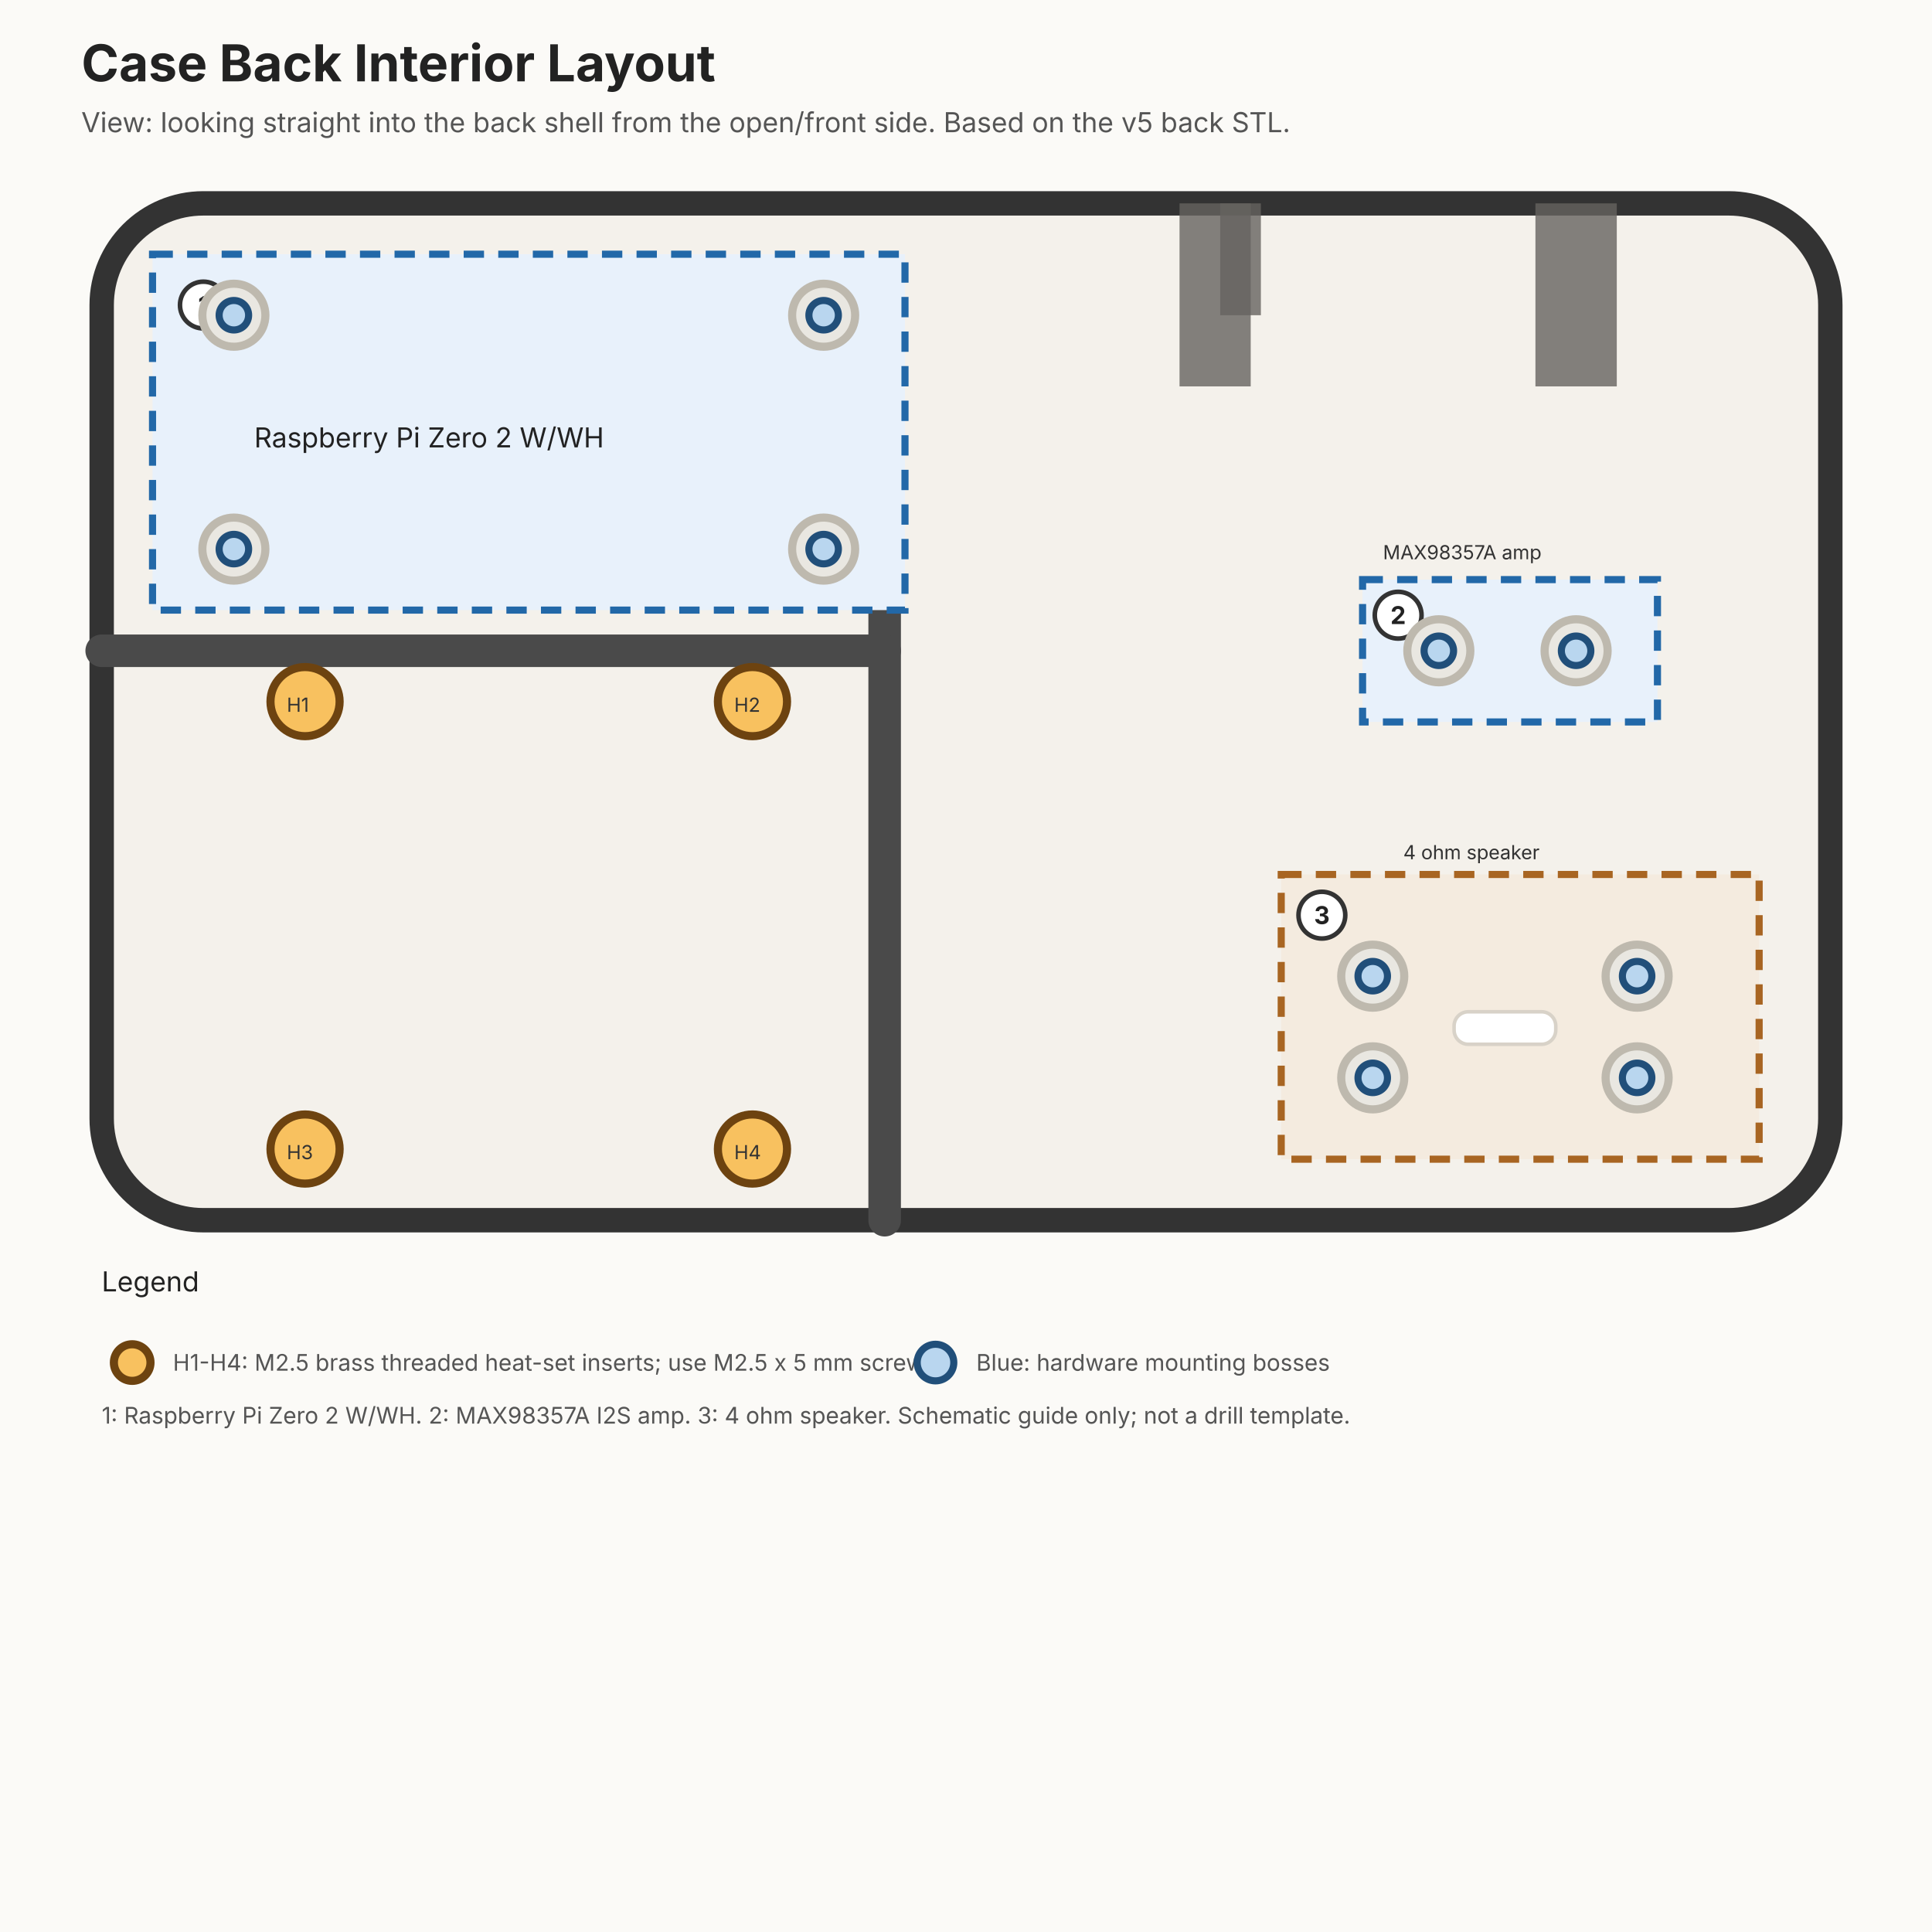
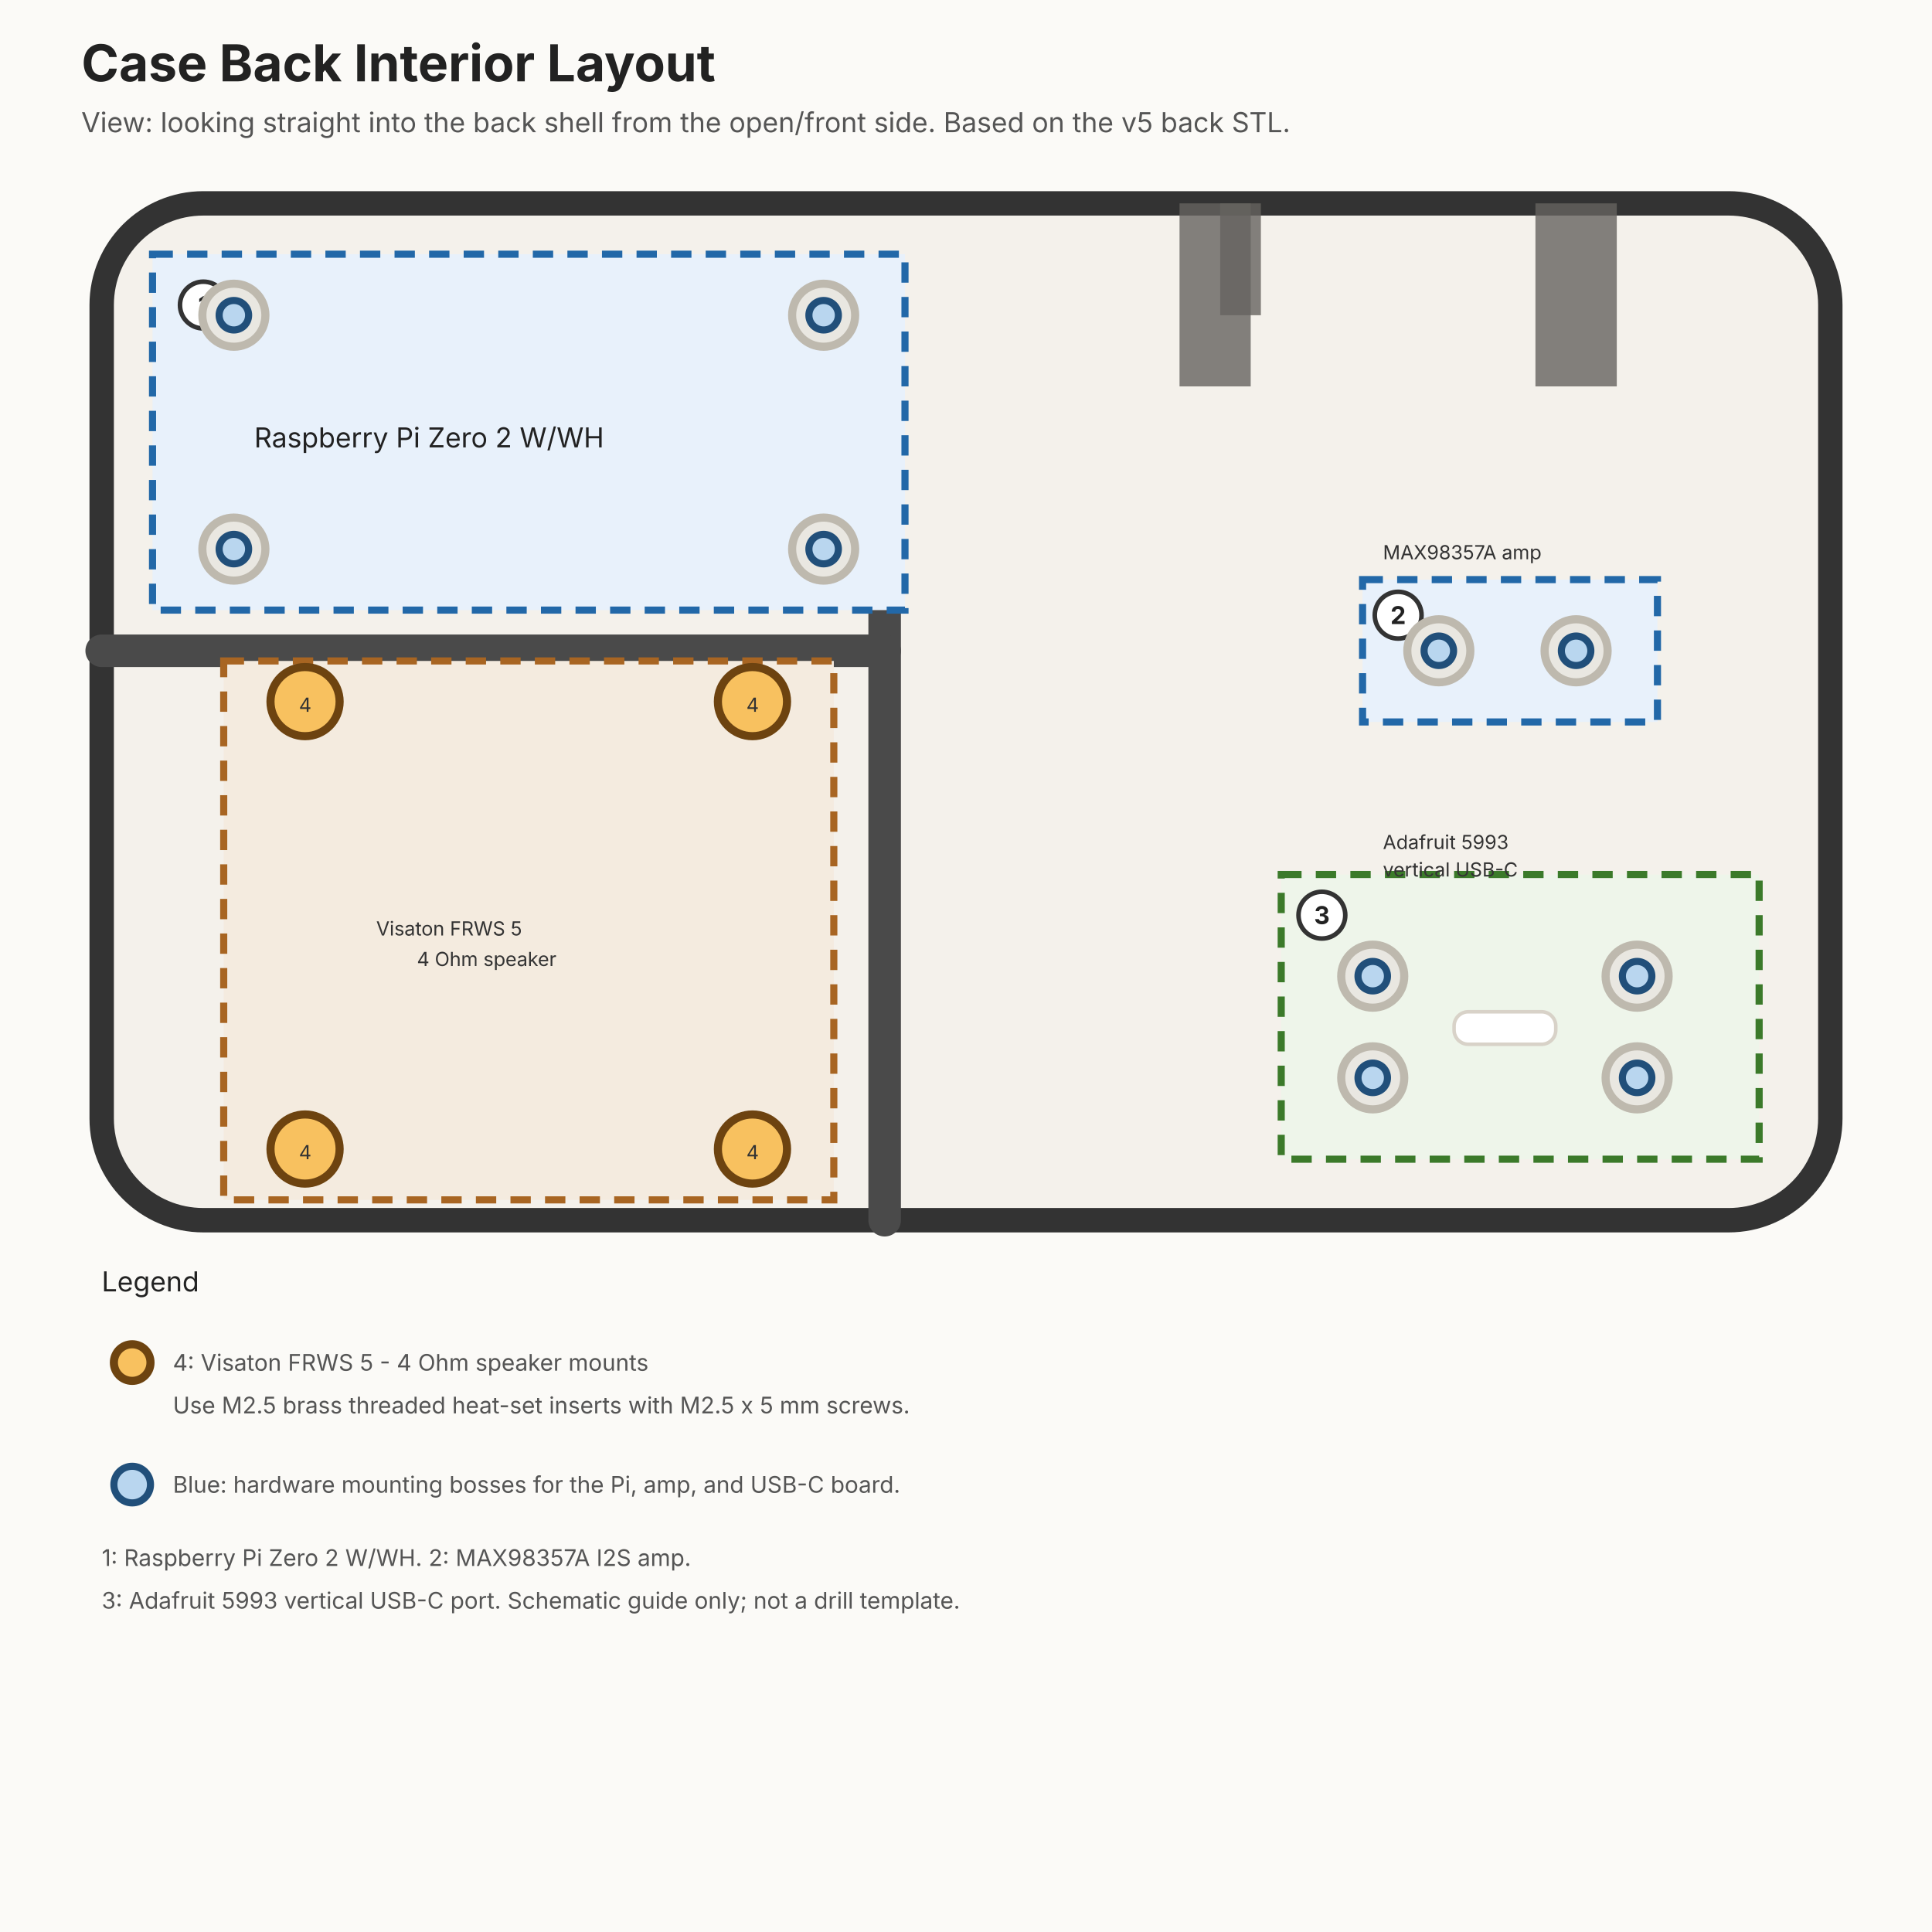
<svg xmlns="http://www.w3.org/2000/svg" width="1200" height="1200" viewBox="0 0 190 190" role="img" aria-labelledby="title desc">
  <defs>
    <style>
      .shell { fill: #f4f1eb; stroke: #333333; stroke-width: 2.4; }
      .wall { fill: none; stroke: #4a4a4a; stroke-linecap: round; stroke-width: 3.2; }
      .rib { fill: #65635f; opacity: 0.8; }
      .part { fill: #e8f1fb; stroke: #2268a8; stroke-width: 0.7; stroke-dasharray: 2 1.4; }
      .speaker { fill: #f4ebdf; stroke: #a86522; stroke-width: 0.7; stroke-dasharray: 2 1.4; }
+       .usb { fill: #eef5ea; stroke: #3b7a2a; stroke-width: 0.7; stroke-dasharray: 2 1.4; }
      .boss { fill: #e9e7e1; stroke: #beb9ae; stroke-width: 0.8; }
      .case-insert { fill: #f8c15f; stroke: #6d4310; stroke-width: 0.8; }
      .mount { fill: #b9d6ef; stroke: #214f7a; stroke-width: 0.7; }
      .badge { fill: #ffffff; stroke: #333333; stroke-width: 0.45; }
      .title { font: 700 5px system-ui, -apple-system, BlinkMacSystemFont, "Segoe UI", sans-serif; fill: #222222; }
      .subtitle { font: 2.7px system-ui, -apple-system, BlinkMacSystemFont, "Segoe UI", sans-serif; fill: #555555; }
      .label { font: 2.7px system-ui, -apple-system, BlinkMacSystemFont, "Segoe UI", sans-serif; fill: #222222; }
      .small { font: 2.25px system-ui, -apple-system, BlinkMacSystemFont, "Segoe UI", sans-serif; fill: #555555; }
      .tiny { font: 1.9px system-ui, -apple-system, BlinkMacSystemFont, "Segoe UI", sans-serif; fill: #333333; }
      .badge-text { font: 700 2.4px system-ui, -apple-system, BlinkMacSystemFont, "Segoe UI", sans-serif; fill: #222222; text-anchor: middle; dominant-baseline: central; }
    </style>
  </defs>
  <rect width="190" height="190" fill="#fbfaf7" />
  <text x="8" y="8" class="title">Case Back Interior Layout</text>
  <text x="8" y="13" class="subtitle">View: looking straight into the back shell from the open/front side. Based on the v5 back STL.</text>
  <g id="case-back" transform="translate(10 20)">
    <rect x="0" y="0" width="170" height="100" rx="10" ry="10" class="shell" />
    <path d="M 77 15 L 77 100" class="wall" />
    <path d="M 0 44 L 77 44" class="wall" />
    <rect x="106" y="0" width="7" height="18" class="rib" />
    <rect x="110" y="0" width="4" height="11" class="rib" />
    <rect x="141" y="0" width="8" height="18" class="rib" />
    <rect x="5" y="5" width="74" height="35" class="part" />
    <circle cx="10" cy="10" r="2.3" class="badge" />
    <text x="10" y="10" class="badge-text">1</text>
    <text x="15" y="24" class="label">Raspberry Pi Zero 2 W/WH</text>
    <circle cx="13" cy="11" r="3.1" class="boss" />
    <circle cx="71" cy="11" r="3.1" class="boss" />
    <circle cx="13" cy="34" r="3.1" class="boss" />
    <circle cx="71" cy="34" r="3.1" class="boss" />
    <circle cx="13" cy="11" r="1.45" class="mount" />
    <circle cx="71" cy="11" r="1.45" class="mount" />
    <circle cx="13" cy="34" r="1.45" class="mount" />
    <circle cx="71" cy="34" r="1.45" class="mount" />
+     <rect x="12" y="45" width="60" height="53" class="speaker" />
+     <text x="27" y="72" class="tiny">Visaton FRWS 5</text>
+     <text x="31" y="75" class="tiny">4 Ohm speaker</text>
    <circle cx="20" cy="49" r="3.4" class="case-insert" />
    <circle cx="64" cy="49" r="3.4" class="case-insert" />
    <circle cx="20" cy="93" r="3.4" class="case-insert" />
    <circle cx="64" cy="93" r="3.4" class="case-insert" />
-     <text x="18.2" y="50" class="tiny">H1</text>
-     <text x="62.2" y="50" class="tiny">H2</text>
-     <text x="18.2" y="94" class="tiny">H3</text>
-     <text x="62.2" y="94" class="tiny">H4</text>
+     <text x="19.4" y="50" class="tiny">4</text>
+     <text x="63.4" y="50" class="tiny">4</text>
+     <text x="19.4" y="94" class="tiny">4</text>
+     <text x="63.4" y="94" class="tiny">4</text>
    <rect x="124" y="37" width="29" height="14" class="part" />
    <circle cx="127.5" cy="40.5" r="2.3" class="badge" />
    <text x="127.5" y="40.5" class="badge-text">2</text>
    <text x="126" y="35" class="tiny">MAX98357A amp</text>
    <circle cx="131.5" cy="44" r="3.1" class="boss" />
    <circle cx="145" cy="44" r="3.1" class="boss" />
    <circle cx="131.5" cy="44" r="1.45" class="mount" />
    <circle cx="145" cy="44" r="1.45" class="mount" />
-     <rect x="116" y="66" width="47" height="28" class="speaker" />
+     <rect x="116" y="66" width="47" height="28" class="usb" />
    <circle cx="120" cy="70" r="2.3" class="badge" />
    <text x="120" y="70" class="badge-text">3</text>
-     <text x="128" y="64.5" class="tiny">4 ohm speaker</text>
+     <text x="126" y="63.5" class="tiny">Adafruit 5993</text>
+     <text x="126" y="66.2" class="tiny">vertical USB-C</text>
    <circle cx="125" cy="76" r="3.1" class="boss" />
    <circle cx="151" cy="76" r="3.1" class="boss" />
    <circle cx="125" cy="86" r="3.1" class="boss" />
    <circle cx="151" cy="86" r="3.1" class="boss" />
    <circle cx="125" cy="76" r="1.45" class="mount" />
    <circle cx="151" cy="76" r="1.45" class="mount" />
    <circle cx="125" cy="86" r="1.45" class="mount" />
    <circle cx="151" cy="86" r="1.45" class="mount" />
    <rect x="133" y="79.5" width="10" height="3.2" rx="1.4" fill="#ffffff" stroke="#d8d2c8" stroke-width="0.35" />
  </g>
  <g transform="translate(10 127)">
    <text x="0" y="0" class="label">Legend</text>
    <circle cx="3" cy="7" r="1.8" class="case-insert" />
-     <text x="7" y="7.8" class="small">H1-H4: M2.5 brass threaded heat-set inserts; use M2.5 x 5 mm screws</text>
-     <circle cx="82" cy="7" r="1.8" class="mount" />
-     <text x="86" y="7.8" class="small">Blue: hardware mounting bosses</text>
-     <text x="0" y="13" class="small">1: Raspberry Pi Zero 2 W/WH. 2: MAX98357A I2S amp. 3: 4 ohm speaker. Schematic guide only; not a drill template.</text>
+     <text x="7" y="7.8" class="small">4: Visaton FRWS 5 - 4 Ohm speaker mounts</text>
+     <text x="7" y="12" class="small">Use M2.5 brass threaded heat-set inserts with M2.5 x 5 mm screws.</text>
+     <circle cx="3" cy="19" r="1.8" class="mount" />
+     <text x="7" y="19.8" class="small">Blue: hardware mounting bosses for the Pi, amp, and USB-C board.</text>
+     <text x="0" y="27" class="small">1: Raspberry Pi Zero 2 W/WH. 2: MAX98357A I2S amp.</text>
+     <text x="0" y="31.2" class="small">3: Adafruit 5993 vertical USB-C port. Schematic guide only; not a drill template.</text>
  </g>
</svg>
